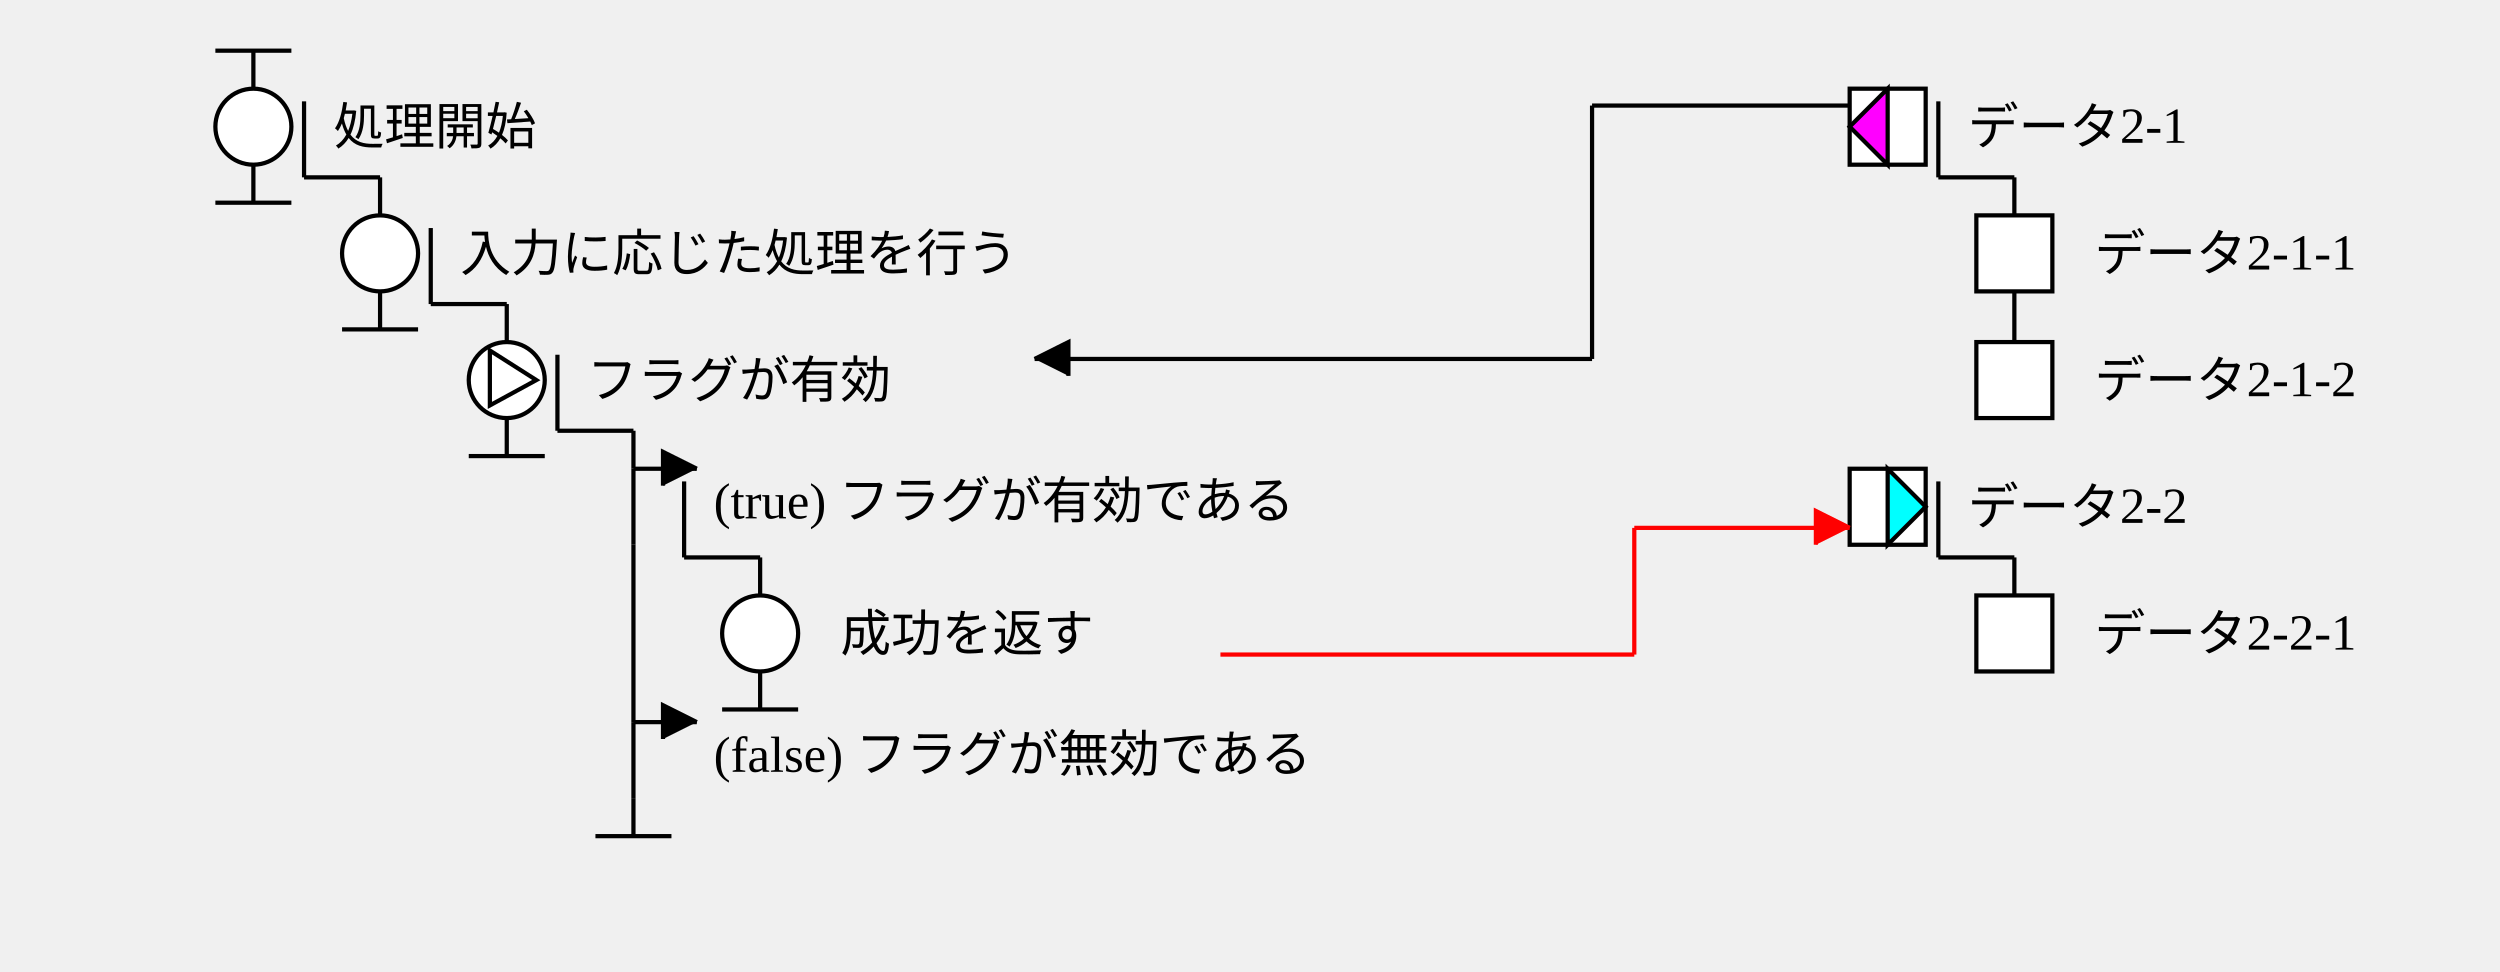
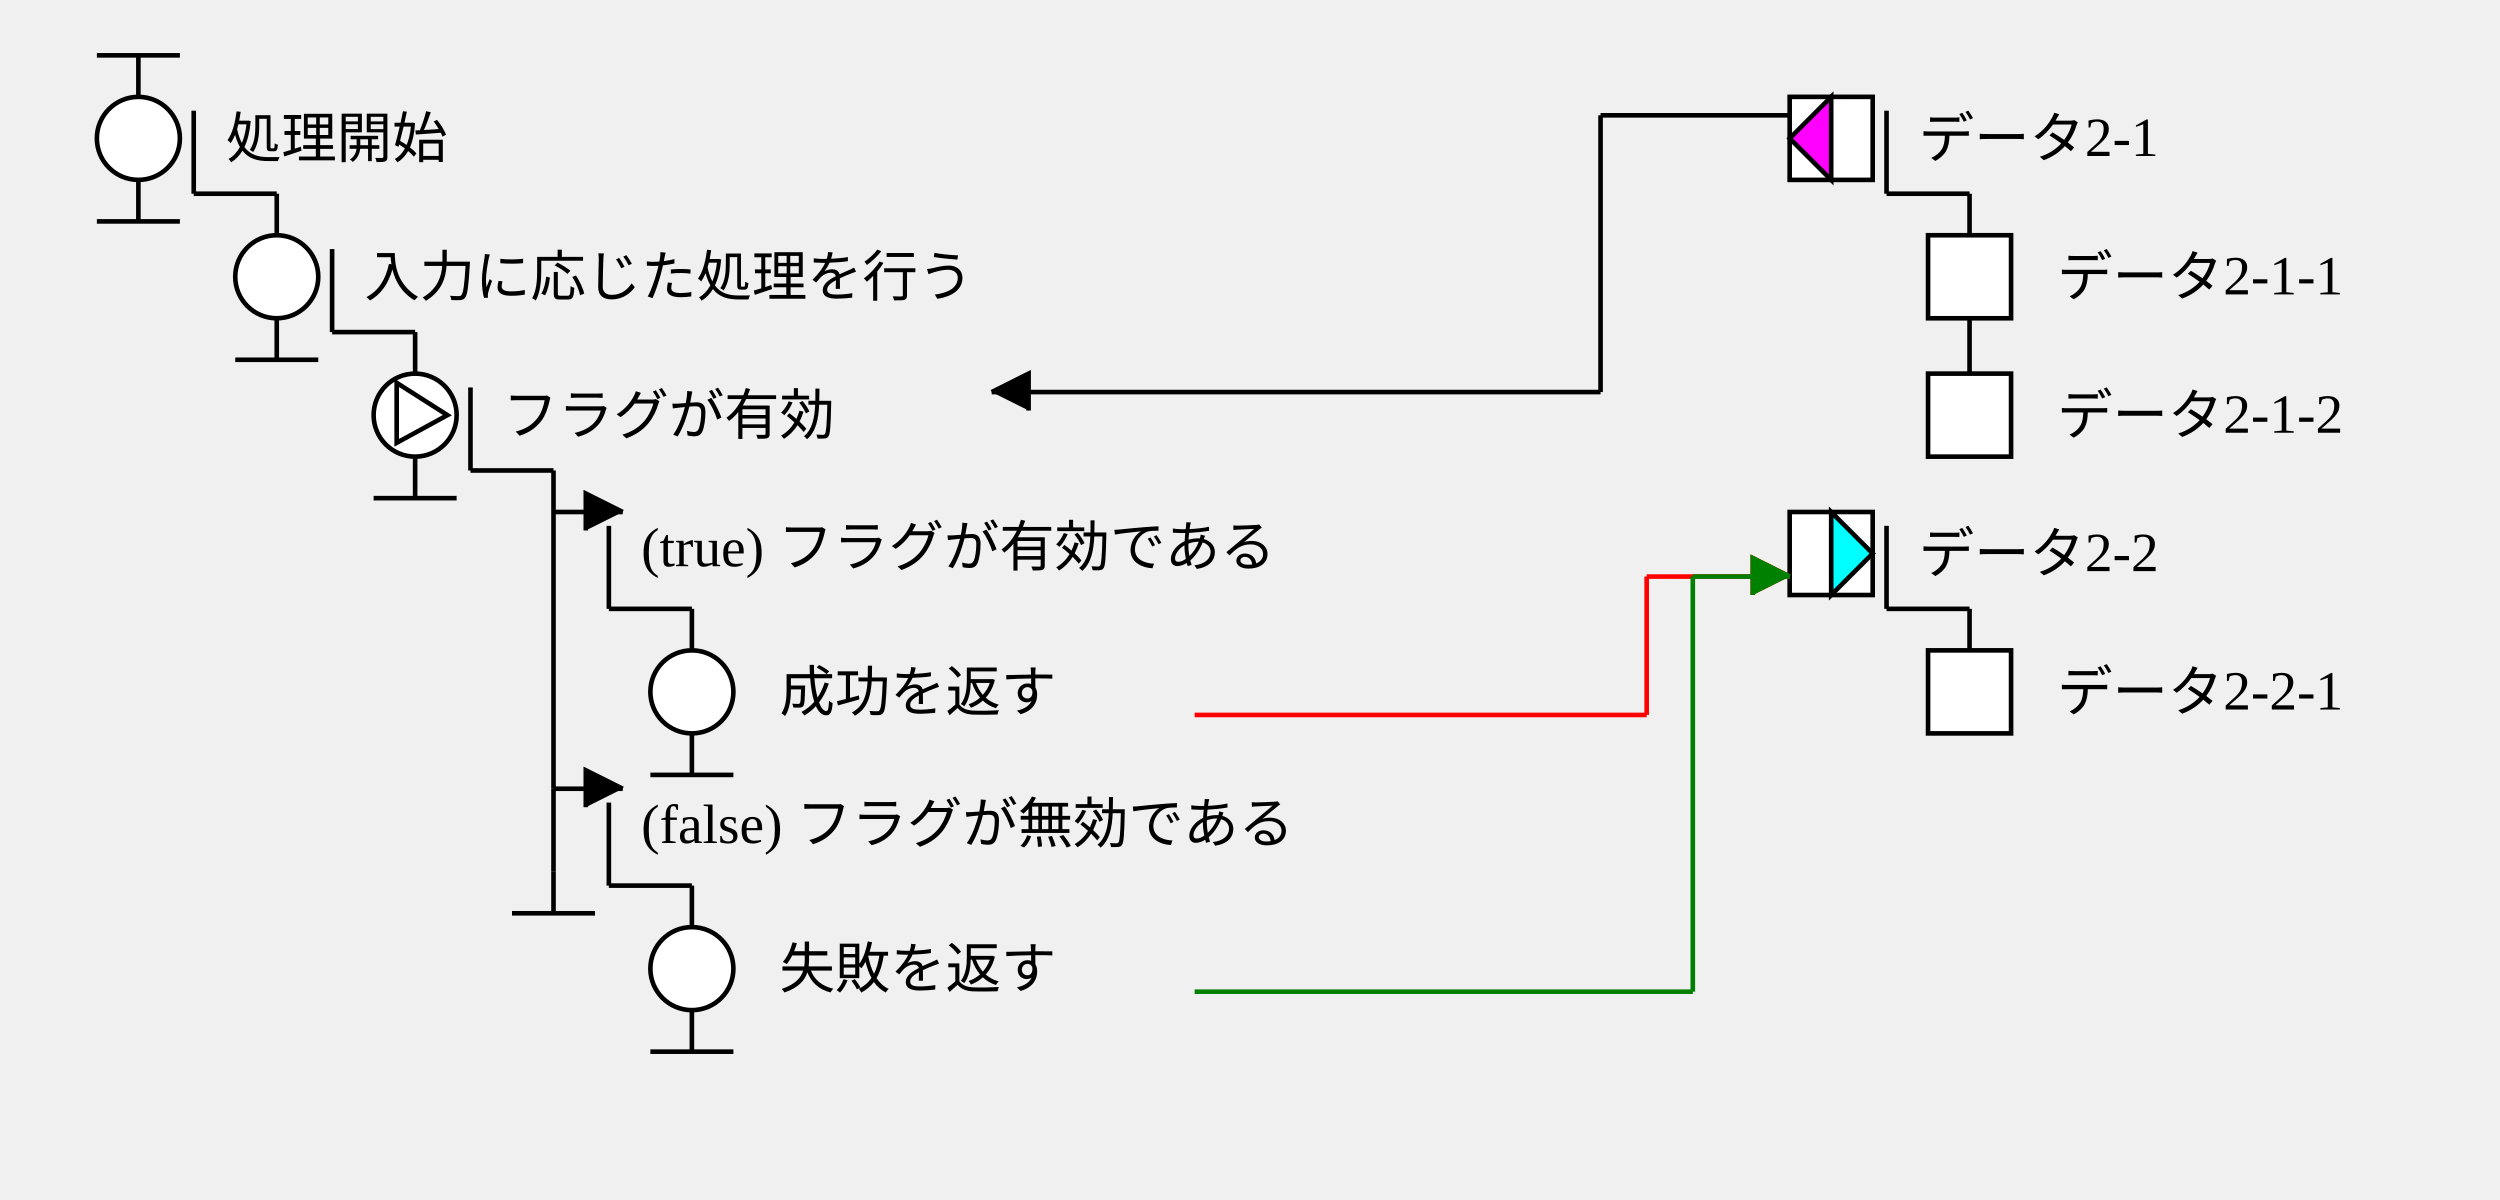
- <svg xmlns="http://www.w3.org/2000/svg" width="592" height="230" style="background-color: #808d81">
-   <circle cx="60" cy="30" r="9" fill="white" stroke="black" />
-   <text x="79" y="30" text-anchor="left" dominant-baseline="middle" font-size="100%" rotate="0">処理開始</text>
-   <line x1="60" y1="12" x2="60" y2="21" stroke="black" />
-   <line x1="51" y1="12" x2="69" y2="12" stroke="black" />
-   <line x1="60" y1="39" x2="60" y2="48" stroke="black" />
-   <line x1="51" y1="48" x2="69" y2="48" stroke="black" />
-   <circle cx="90" cy="60" r="9" fill="white" stroke="black" />
-   <text x="109" y="60" text-anchor="left" dominant-baseline="middle" font-size="100%" rotate="0">入力に応じた処理を行う</text>
-   <line x1="90" y1="69" x2="90" y2="78" stroke="black" />
-   <line x1="81" y1="78" x2="99" y2="78" stroke="black" />
-   <line x1="90" y1="42" x2="90" y2="51" stroke="black" />
-   <line x1="72" y1="42" x2="90" y2="42" stroke="black" />
-   <line x1="72" y1="24" x2="72" y2="42" stroke="black" />
-   <circle cx="120" cy="90" r="9" fill="white" stroke="black" />
-   <polygon points="127 90 116 96 116 83" fill="white" stroke="black" />
-   <text x="139" y="90" text-anchor="left" dominant-baseline="middle" font-size="100%" rotate="0">フラグが有効</text>
-   <line x1="120" y1="99" x2="120" y2="108" stroke="black" />
-   <line x1="111" y1="108" x2="129" y2="108" stroke="black" />
-   <line x1="120" y1="72" x2="120" y2="81" stroke="black" />
-   <line x1="102" y1="72" x2="120" y2="72" stroke="black" />
-   <line x1="102" y1="54" x2="102" y2="72" stroke="black" />
-   <line x1="150" y1="111" x2="150" y2="129" stroke="black" />
-   <line x1="150" y1="111" x2="165" y2="111" stroke="black" />
-   <path d="M 165 111 L 157 107 L 157 115" stroke="black" fill="black" />
-   <text x="169" y="120" text-anchor="left" dominant-baseline="middle" font-size="100%" rotate="0">(true) フラグが有効である</text>
-   <line x1="150" y1="102" x2="150" y2="111" stroke="black" />
-   <line x1="132" y1="102" x2="150" y2="102" stroke="black" />
-   <line x1="132" y1="84" x2="132" y2="102" stroke="black" />
-   <circle cx="180" cy="150" r="9" fill="white" stroke="black" />
-   <text x="199" y="150" text-anchor="left" dominant-baseline="middle" font-size="100%" rotate="0">成功を返す</text>
-   <line x1="180" y1="159" x2="180" y2="168" stroke="black" />
-   <line x1="171" y1="168" x2="189" y2="168" stroke="black" />
-   <line x1="180" y1="132" x2="180" y2="141" stroke="black" />
-   <line x1="162" y1="132" x2="180" y2="132" stroke="black" />
-   <line x1="162" y1="114" x2="162" y2="132" stroke="black" />
-   <line x1="150" y1="171" x2="150" y2="189" stroke="black" />
-   <line x1="150" y1="171" x2="165" y2="171" stroke="black" />
-   <path d="M 165 171 L 157 167 L 157 175" stroke="black" fill="black" />
-   <text x="169" y="180" text-anchor="left" dominant-baseline="middle" font-size="100%" rotate="0">(false) フラグが無効である</text>
-   <line x1="150" y1="129" x2="150" y2="171" stroke="black" />
-   <line x1="150" y1="189" x2="150" y2="198" stroke="black" />
-   <line x1="141" y1="198" x2="159" y2="198" stroke="black" />
-   <line x1="245" y1="85" x2="377" y2="85" stroke="black" />
-   <path d="M 245 85 L 253 81 L 253 89" stroke="black" fill="black" />
-   <line x1="289" y1="155" x2="387" y2="155" stroke="red" />
-   <rect x="438" y="21" width="18" height="18" fill="white" stroke="black" />
-   <text x="466" y="30" text-anchor="left" dominant-baseline="middle" font-size="100%" rotate="0">データ2-1</text>
-   <rect x="468" y="51" width="18" height="18" fill="white" stroke="black" />
-   <text x="496" y="60" text-anchor="left" dominant-baseline="middle" font-size="100%" rotate="0">データ2-1-1</text>
-   <line x1="477" y1="42" x2="477" y2="51" stroke="black" />
-   <line x1="459" y1="42" x2="477" y2="42" stroke="black" />
-   <line x1="459" y1="24" x2="459" y2="42" stroke="black" />
-   <rect x="468" y="81" width="18" height="18" fill="white" stroke="black" />
-   <text x="496" y="90" text-anchor="left" dominant-baseline="middle" font-size="100%" rotate="0">データ2-1-2</text>
-   <line x1="477" y1="69" x2="477" y2="81" stroke="black" />
-   <rect x="438" y="111" width="18" height="18" fill="white" stroke="black" />
-   <text x="466" y="120" text-anchor="left" dominant-baseline="middle" font-size="100%" rotate="0">データ2-2</text>
-   <rect x="468" y="141" width="18" height="18" fill="white" stroke="black" />
-   <text x="496" y="150" text-anchor="left" dominant-baseline="middle" font-size="100%" rotate="0">データ2-2-1</text>
-   <line x1="477" y1="132" x2="477" y2="141" stroke="black" />
-   <line x1="459" y1="132" x2="477" y2="132" stroke="black" />
-   <line x1="459" y1="114" x2="459" y2="132" stroke="black" />
-   <path d="M 438 30 L 447 21 L 447 39 Z" stroke="black" fill="fuchsia" />
-   <line x1="377" y1="25" x2="438" y2="25" stroke="black" />
-   <path d="M 456 120 L 447 111 L 447 129 Z" stroke="black" fill="aqua" />
-   <line x1="387" y1="125" x2="438" y2="125" stroke="red" />
-   <path d="M 438 125 L 430 121 L 430 129" stroke="red" fill="red" />
-   <line x1="377" y1="25" x2="377" y2="85" stroke="black" />
-   <line x1="387" y1="125" x2="387" y2="155" stroke="red" />
+ <svg xmlns="http://www.w3.org/2000/svg" width="542" height="260" style="background-color: #808d81">
+   <circle cx="30" cy="30" r="9" fill="white" stroke="black" />
+   <text x="49" y="30" text-anchor="left" dominant-baseline="middle" font-size="100%" rotate="0">処理開始</text>
+   <line x1="30" y1="12" x2="30" y2="21" stroke="black" />
+   <line x1="21" y1="12" x2="39" y2="12" stroke="black" />
+   <line x1="30" y1="39" x2="30" y2="48" stroke="black" />
+   <line x1="21" y1="48" x2="39" y2="48" stroke="black" />
+   <circle cx="60" cy="60" r="9" fill="white" stroke="black" />
+   <text x="79" y="60" text-anchor="left" dominant-baseline="middle" font-size="100%" rotate="0">入力に応じた処理を行う</text>
+   <line x1="60" y1="69" x2="60" y2="78" stroke="black" />
+   <line x1="51" y1="78" x2="69" y2="78" stroke="black" />
+   <line x1="60" y1="42" x2="60" y2="51" stroke="black" />
+   <line x1="42" y1="42" x2="60" y2="42" stroke="black" />
+   <line x1="42" y1="24" x2="42" y2="42" stroke="black" />
+   <circle cx="90" cy="90" r="9" fill="white" stroke="black" />
+   <polygon points="97 90 86 96 86 83" fill="white" stroke="black" />
+   <text x="109" y="90" text-anchor="left" dominant-baseline="middle" font-size="100%" rotate="0">フラグが有効</text>
+   <line x1="90" y1="99" x2="90" y2="108" stroke="black" />
+   <line x1="81" y1="108" x2="99" y2="108" stroke="black" />
+   <line x1="90" y1="72" x2="90" y2="81" stroke="black" />
+   <line x1="72" y1="72" x2="90" y2="72" stroke="black" />
+   <line x1="72" y1="54" x2="72" y2="72" stroke="black" />
+   <line x1="120" y1="111" x2="120" y2="129" stroke="black" />
+   <line x1="120" y1="111" x2="135" y2="111" stroke="black" />
+   <path d="M 135 111 L 127 107 L 127 115" stroke="black" fill="black" />
+   <text x="139" y="120" text-anchor="left" dominant-baseline="middle" font-size="100%" rotate="0">(true) フラグが有効である</text>
+   <line x1="120" y1="102" x2="120" y2="111" stroke="black" />
+   <line x1="102" y1="102" x2="120" y2="102" stroke="black" />
+   <line x1="102" y1="84" x2="102" y2="102" stroke="black" />
+   <circle cx="150" cy="150" r="9" fill="white" stroke="black" />
+   <text x="169" y="150" text-anchor="left" dominant-baseline="middle" font-size="100%" rotate="0">成功を返す</text>
+   <line x1="150" y1="159" x2="150" y2="168" stroke="black" />
+   <line x1="141" y1="168" x2="159" y2="168" stroke="black" />
+   <line x1="150" y1="132" x2="150" y2="141" stroke="black" />
+   <line x1="132" y1="132" x2="150" y2="132" stroke="black" />
+   <line x1="132" y1="114" x2="132" y2="132" stroke="black" />
+   <line x1="120" y1="171" x2="120" y2="189" stroke="black" />
+   <line x1="120" y1="171" x2="135" y2="171" stroke="black" />
+   <path d="M 135 171 L 127 167 L 127 175" stroke="black" fill="black" />
+   <text x="139" y="180" text-anchor="left" dominant-baseline="middle" font-size="100%" rotate="0">(false) フラグが無効である</text>
+   <line x1="120" y1="129" x2="120" y2="171" stroke="black" />
+   <line x1="120" y1="189" x2="120" y2="198" stroke="black" />
+   <line x1="111" y1="198" x2="129" y2="198" stroke="black" />
+   <circle cx="150" cy="210" r="9" fill="white" stroke="black" />
+   <text x="169" y="210" text-anchor="left" dominant-baseline="middle" font-size="100%" rotate="0">失敗を返す</text>
+   <line x1="150" y1="219" x2="150" y2="228" stroke="black" />
+   <line x1="141" y1="228" x2="159" y2="228" stroke="black" />
+   <line x1="150" y1="192" x2="150" y2="201" stroke="black" />
+   <line x1="132" y1="192" x2="150" y2="192" stroke="black" />
+   <line x1="132" y1="174" x2="132" y2="192" stroke="black" />
+   <line x1="215" y1="85" x2="347" y2="85" stroke="black" />
+   <path d="M 215 85 L 223 81 L 223 89" stroke="black" fill="black" />
+   <line x1="259" y1="155" x2="357" y2="155" stroke="red" />
+   <line x1="259" y1="215" x2="367" y2="215" stroke="green" />
+   <rect x="388" y="21" width="18" height="18" fill="white" stroke="black" />
+   <text x="416" y="30" text-anchor="left" dominant-baseline="middle" font-size="100%" rotate="0">データ2-1</text>
+   <rect x="418" y="51" width="18" height="18" fill="white" stroke="black" />
+   <text x="446" y="60" text-anchor="left" dominant-baseline="middle" font-size="100%" rotate="0">データ2-1-1</text>
+   <line x1="427" y1="42" x2="427" y2="51" stroke="black" />
+   <line x1="409" y1="42" x2="427" y2="42" stroke="black" />
+   <line x1="409" y1="24" x2="409" y2="42" stroke="black" />
+   <rect x="418" y="81" width="18" height="18" fill="white" stroke="black" />
+   <text x="446" y="90" text-anchor="left" dominant-baseline="middle" font-size="100%" rotate="0">データ2-1-2</text>
+   <line x1="427" y1="69" x2="427" y2="81" stroke="black" />
+   <rect x="388" y="111" width="18" height="18" fill="white" stroke="black" />
+   <text x="416" y="120" text-anchor="left" dominant-baseline="middle" font-size="100%" rotate="0">データ2-2</text>
+   <rect x="418" y="141" width="18" height="18" fill="white" stroke="black" />
+   <text x="446" y="150" text-anchor="left" dominant-baseline="middle" font-size="100%" rotate="0">データ2-2-1</text>
+   <line x1="427" y1="132" x2="427" y2="141" stroke="black" />
+   <line x1="409" y1="132" x2="427" y2="132" stroke="black" />
+   <line x1="409" y1="114" x2="409" y2="132" stroke="black" />
+   <path d="M 388 30 L 397 21 L 397 39 Z" stroke="black" fill="fuchsia" />
+   <line x1="347" y1="25" x2="388" y2="25" stroke="black" />
+   <path d="M 406 120 L 397 111 L 397 129 Z" stroke="black" fill="aqua" />
+   <line x1="357" y1="125" x2="388" y2="125" stroke="red" />
+   <path d="M 388 125 L 380 121 L 380 129" stroke="red" fill="red" />
+   <line x1="367" y1="125" x2="388" y2="125" stroke="green" />
+   <path d="M 388 125 L 380 121 L 380 129" stroke="green" fill="green" />
+   <line x1="347" y1="25" x2="347" y2="85" stroke="black" />
+   <line x1="357" y1="125" x2="357" y2="155" stroke="red" />
+   <line x1="367" y1="125" x2="367" y2="215" stroke="green" />
</svg>
